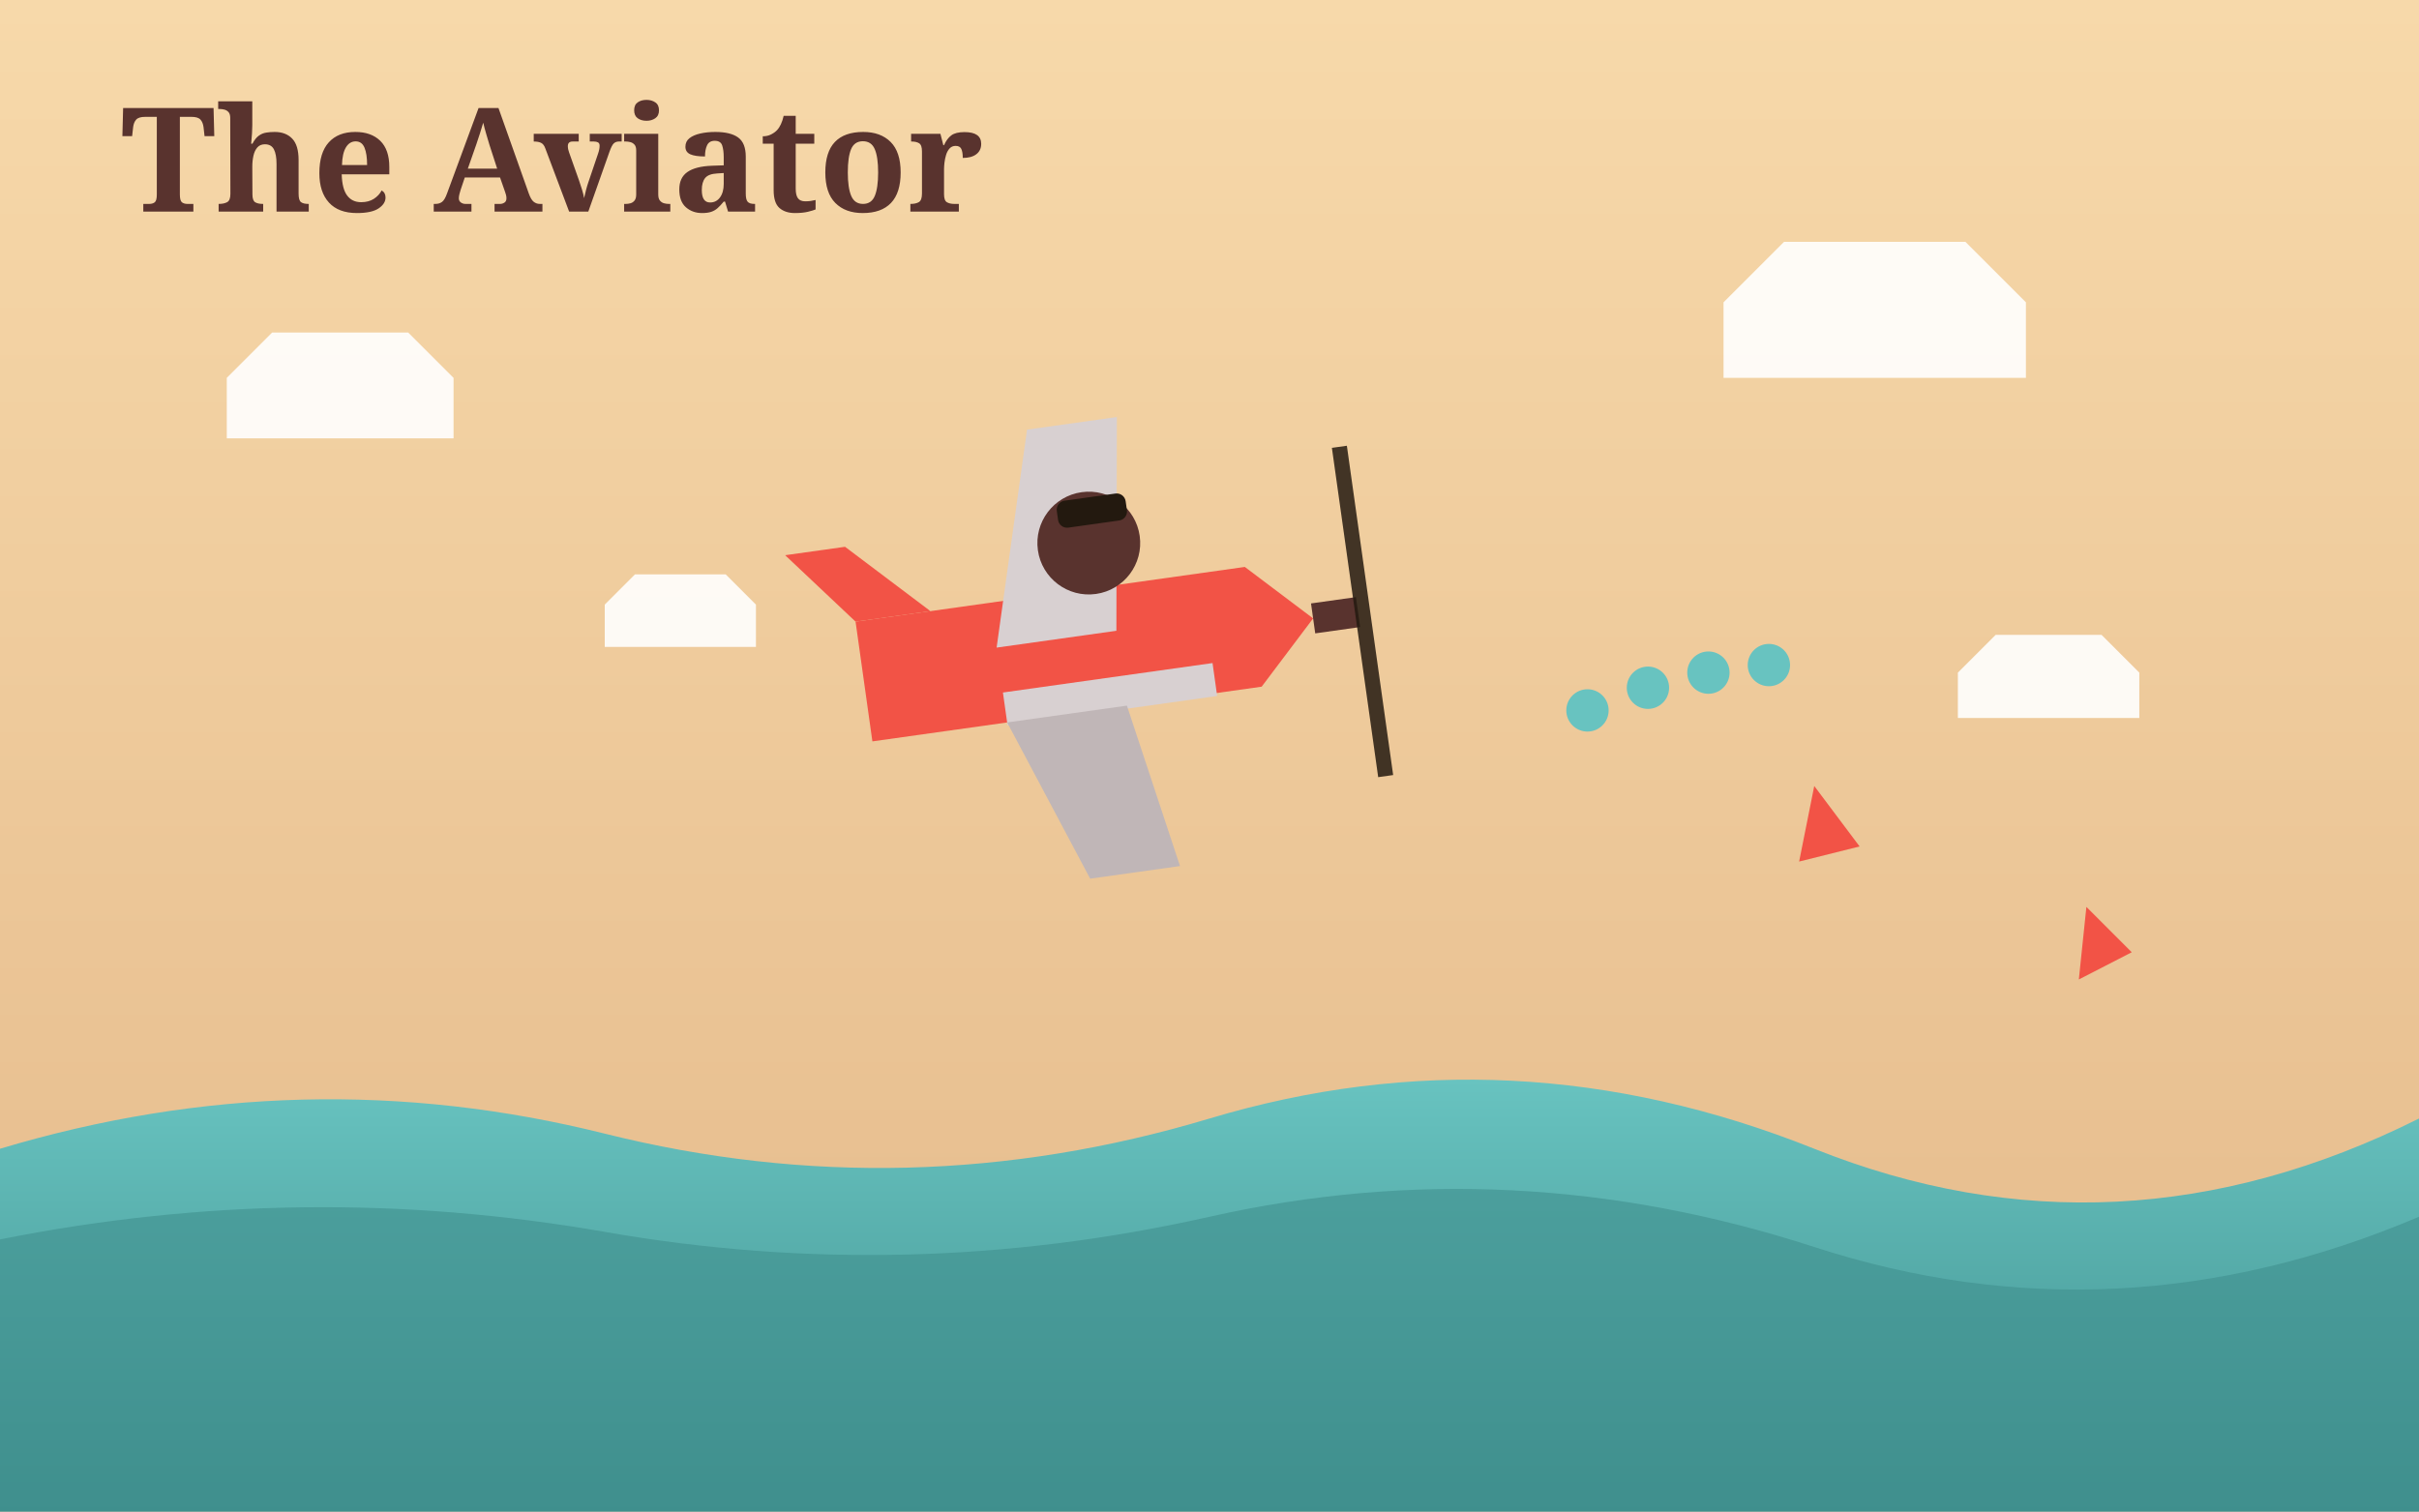
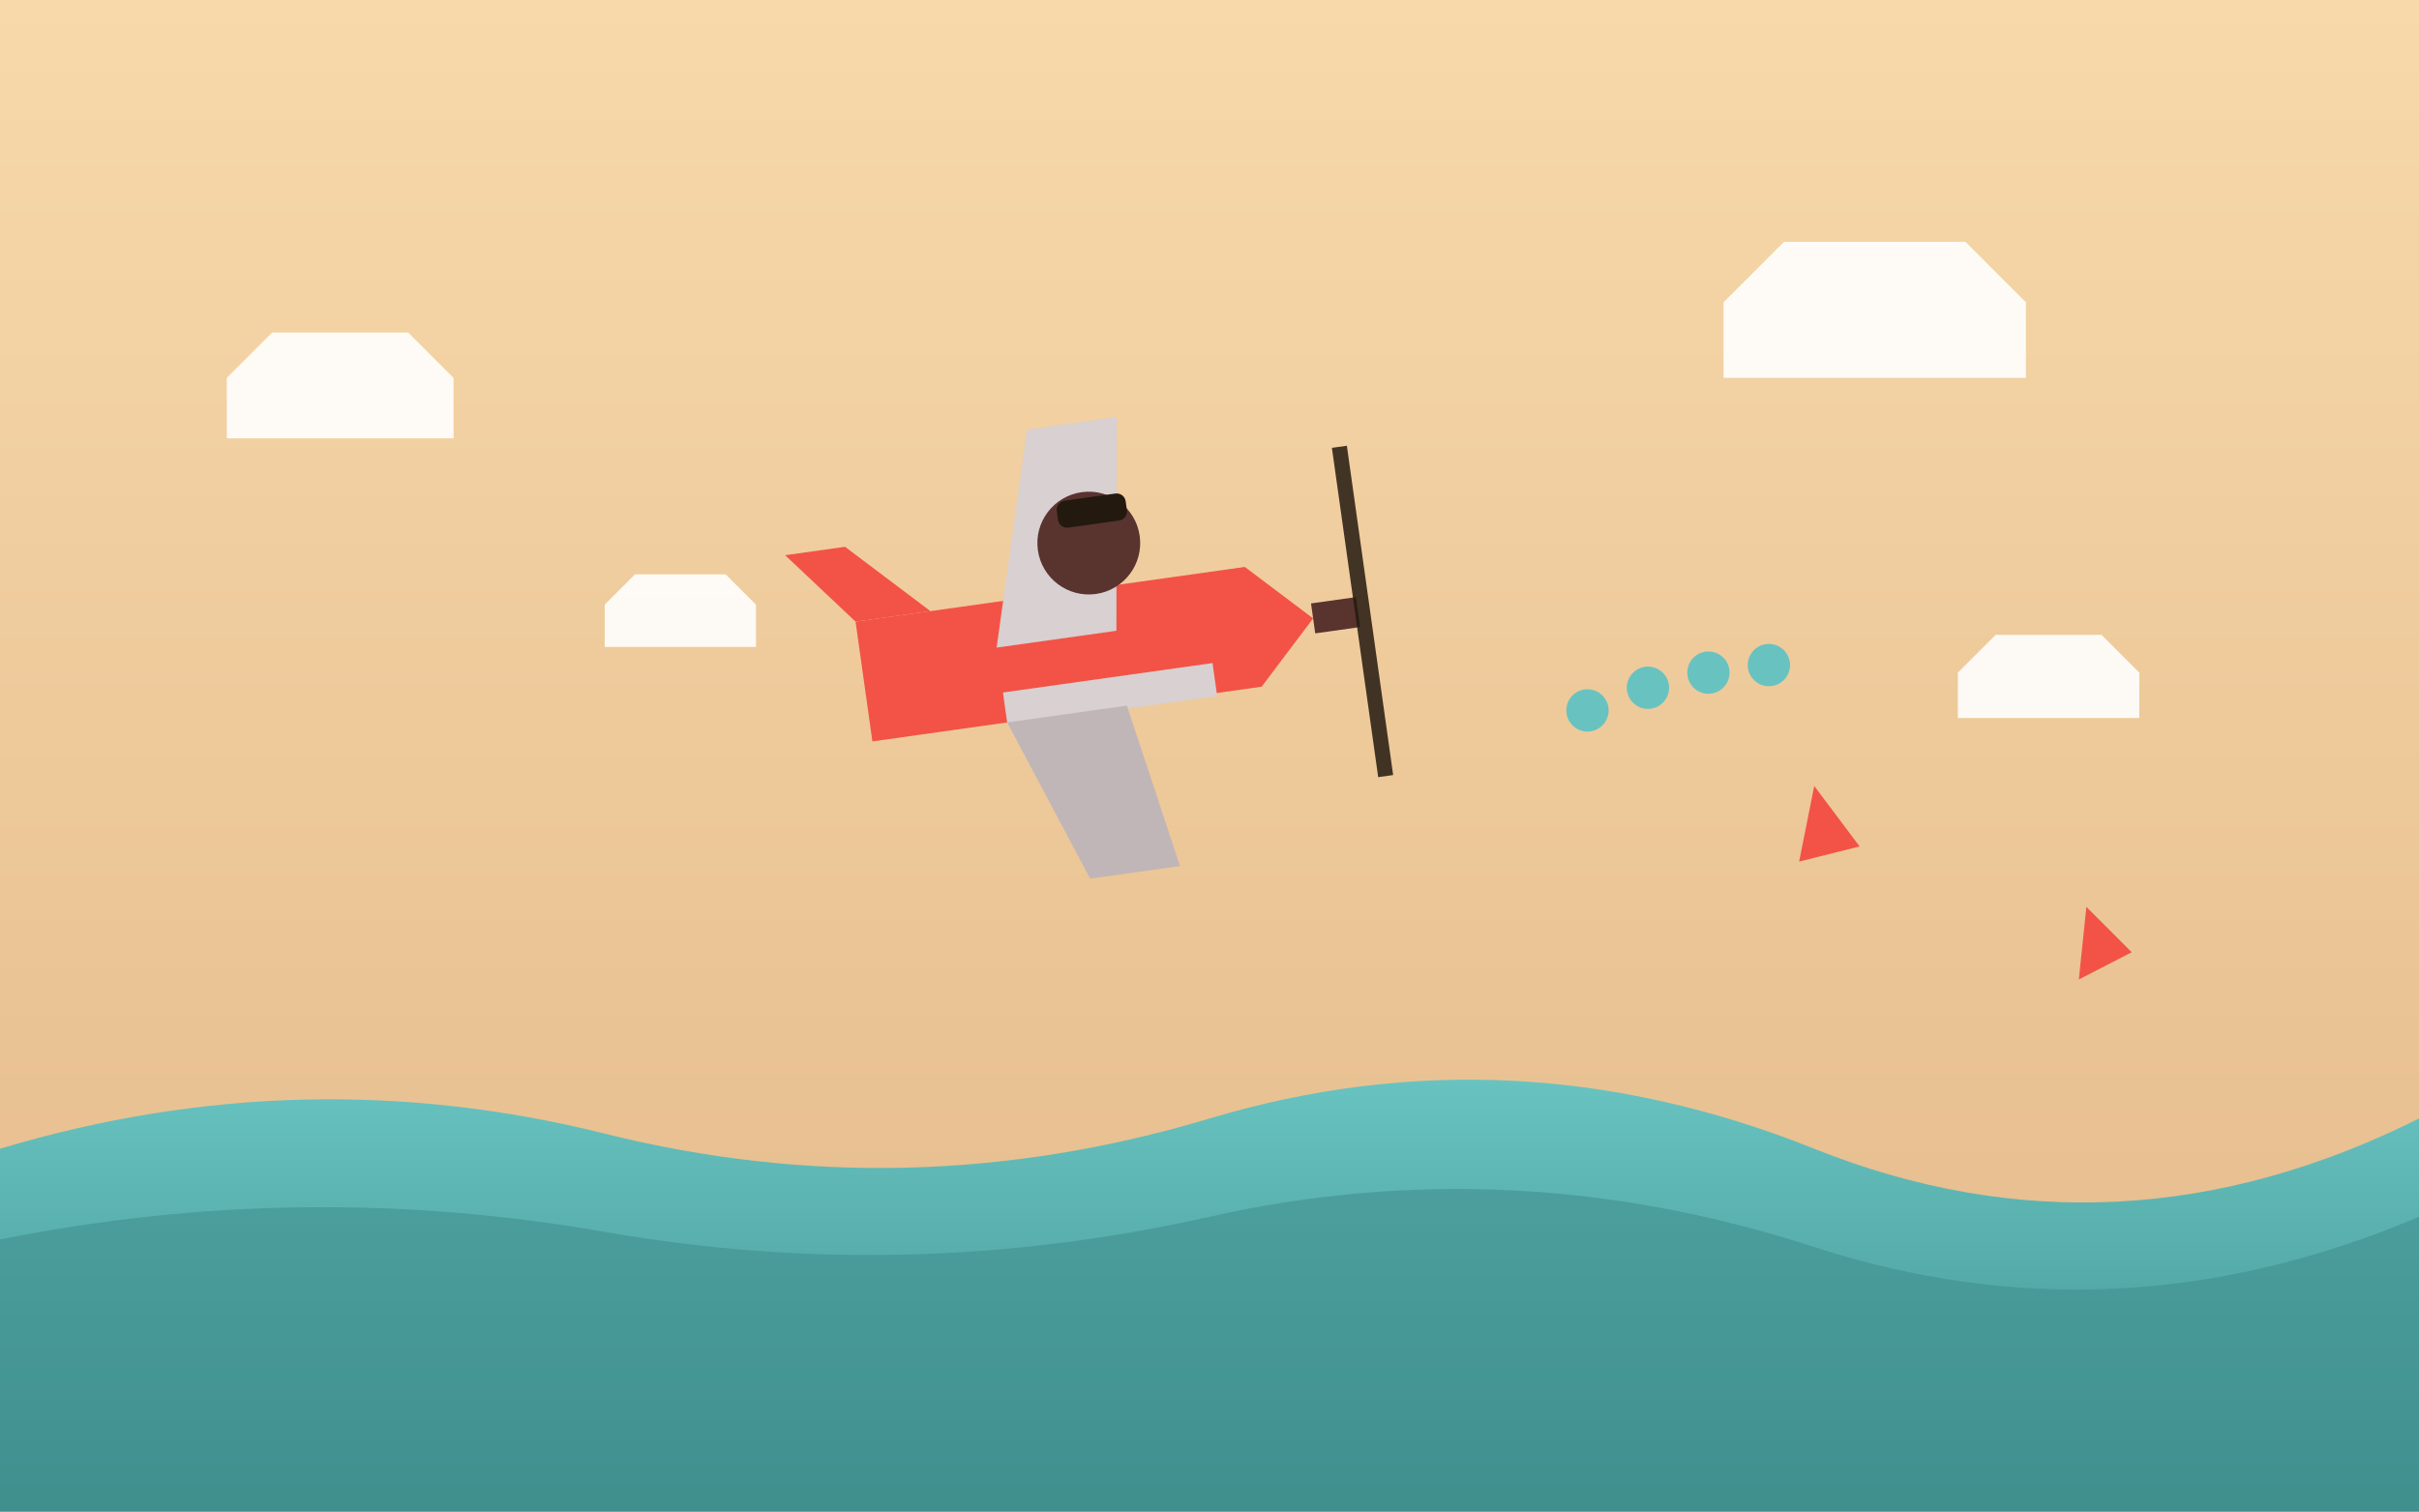
<svg xmlns="http://www.w3.org/2000/svg" viewBox="0 0 1600 1000">
  <defs>
    <linearGradient id="sky" x1="0" y1="0" x2="0" y2="1">
      <stop offset="0" stop-color="#f7d9aa" />
      <stop offset="1" stop-color="#e4b98a" />
    </linearGradient>
    <linearGradient id="sea" x1="0" y1="0" x2="0" y2="1">
      <stop offset="0" stop-color="#68c3c0" />
      <stop offset="1" stop-color="#3f8f8d" />
    </linearGradient>
  </defs>
  <rect width="1600" height="1000" fill="url(#sky)" />
  <g fill="#fff" opacity=".9">
    <path d="M180 220h90l30 30v40h-150v-40z" />
    <path d="M1180 160h120l40 40v50h-200v-50z" />
    <path d="M1320 420h70l25 25v30h-120v-30z" />
    <path d="M420 380h60l20 20v28h-100v-28z" />
  </g>
  <path d="M0 760 Q200 700 400 750 T800 740 T1200 760 T1600 740 V1000 H0Z" fill="url(#sea)" />
  <path d="M0 820 Q200 780 400 815 T800 805 T1200 825 T1600 805 V1000 H0Z" fill="#3f8f8d" opacity=".6" />
  <g transform="translate(720 430) rotate(-8)">
    <path d="M-150 -40 L110 -40 L150 0 L110 40 L-150 40 Z" fill="#f25346" />
    <path d="M-150 -40 L-190 -90 L-150 -90 L-100 -40 Z" fill="#f25346" />
    <rect x="-60" y="-10" width="140" height="22" fill="#d8d0d1" transform="translate(0 30)" />
    <path d="M-60 -10 L-20 -150 L40 -150 L20 -10Z" fill="#d8d0d1" />
    <path d="M-60 40 L-20 150 L40 150 L20 40Z" fill="#c0b6b7" />
    <circle cx="10" cy="-70" r="34" fill="#59332e" />
    <rect x="-8" y="-100" width="46" height="18" fill="#23190f" rx="6" />
    <rect x="150" y="-10" width="30" height="20" fill="#59332e" />
    <rect x="178" y="-110" width="10" height="220" fill="#23190f" opacity=".85" />
  </g>
  <g fill="#f25346">
    <polygon points="1200,520 1230,560 1190,570" />
    <polygon points="1380,600 1410,630 1375,648" />
  </g>
  <g fill="#68c3c0">
    <circle cx="1050" cy="470" r="14" />
    <circle cx="1090" cy="455" r="14" />
    <circle cx="1130" cy="445" r="14" />
    <circle cx="1170" cy="440" r="14" />
  </g>
-   <text x="80" y="140" font-family="Georgia, serif" font-size="96" font-weight="700" fill="#59332e">The Aviator</text>
</svg>
